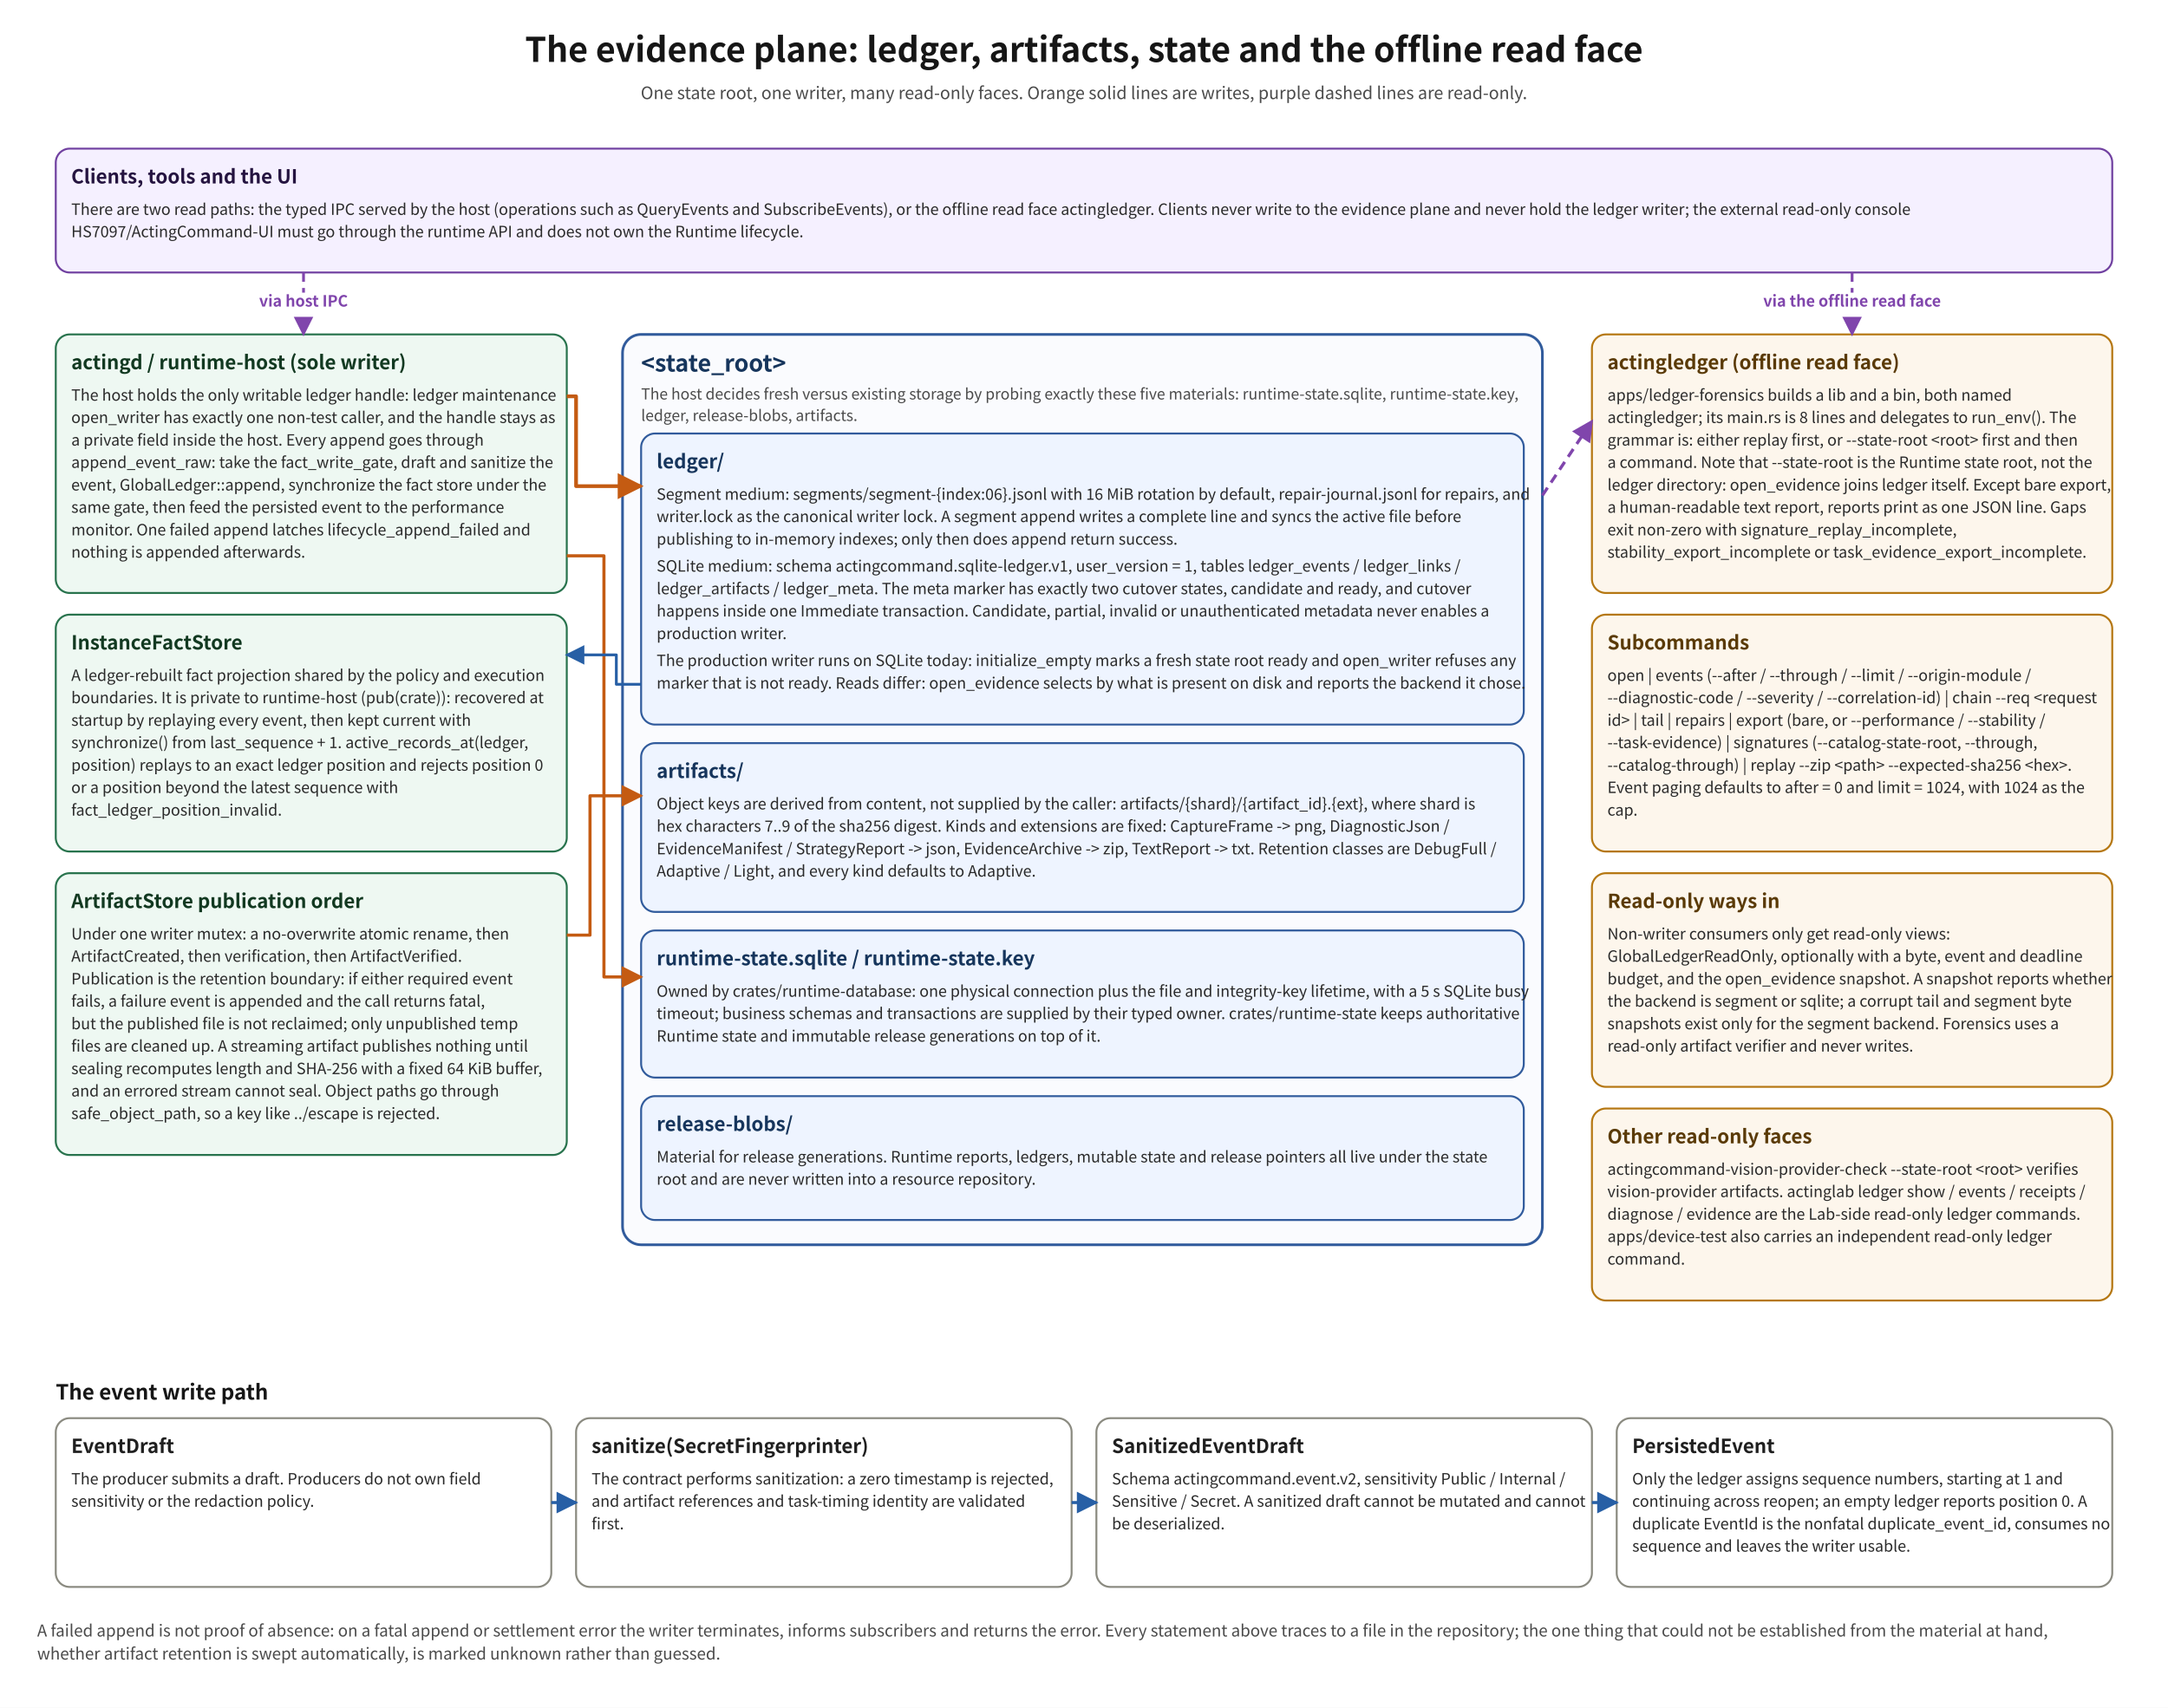
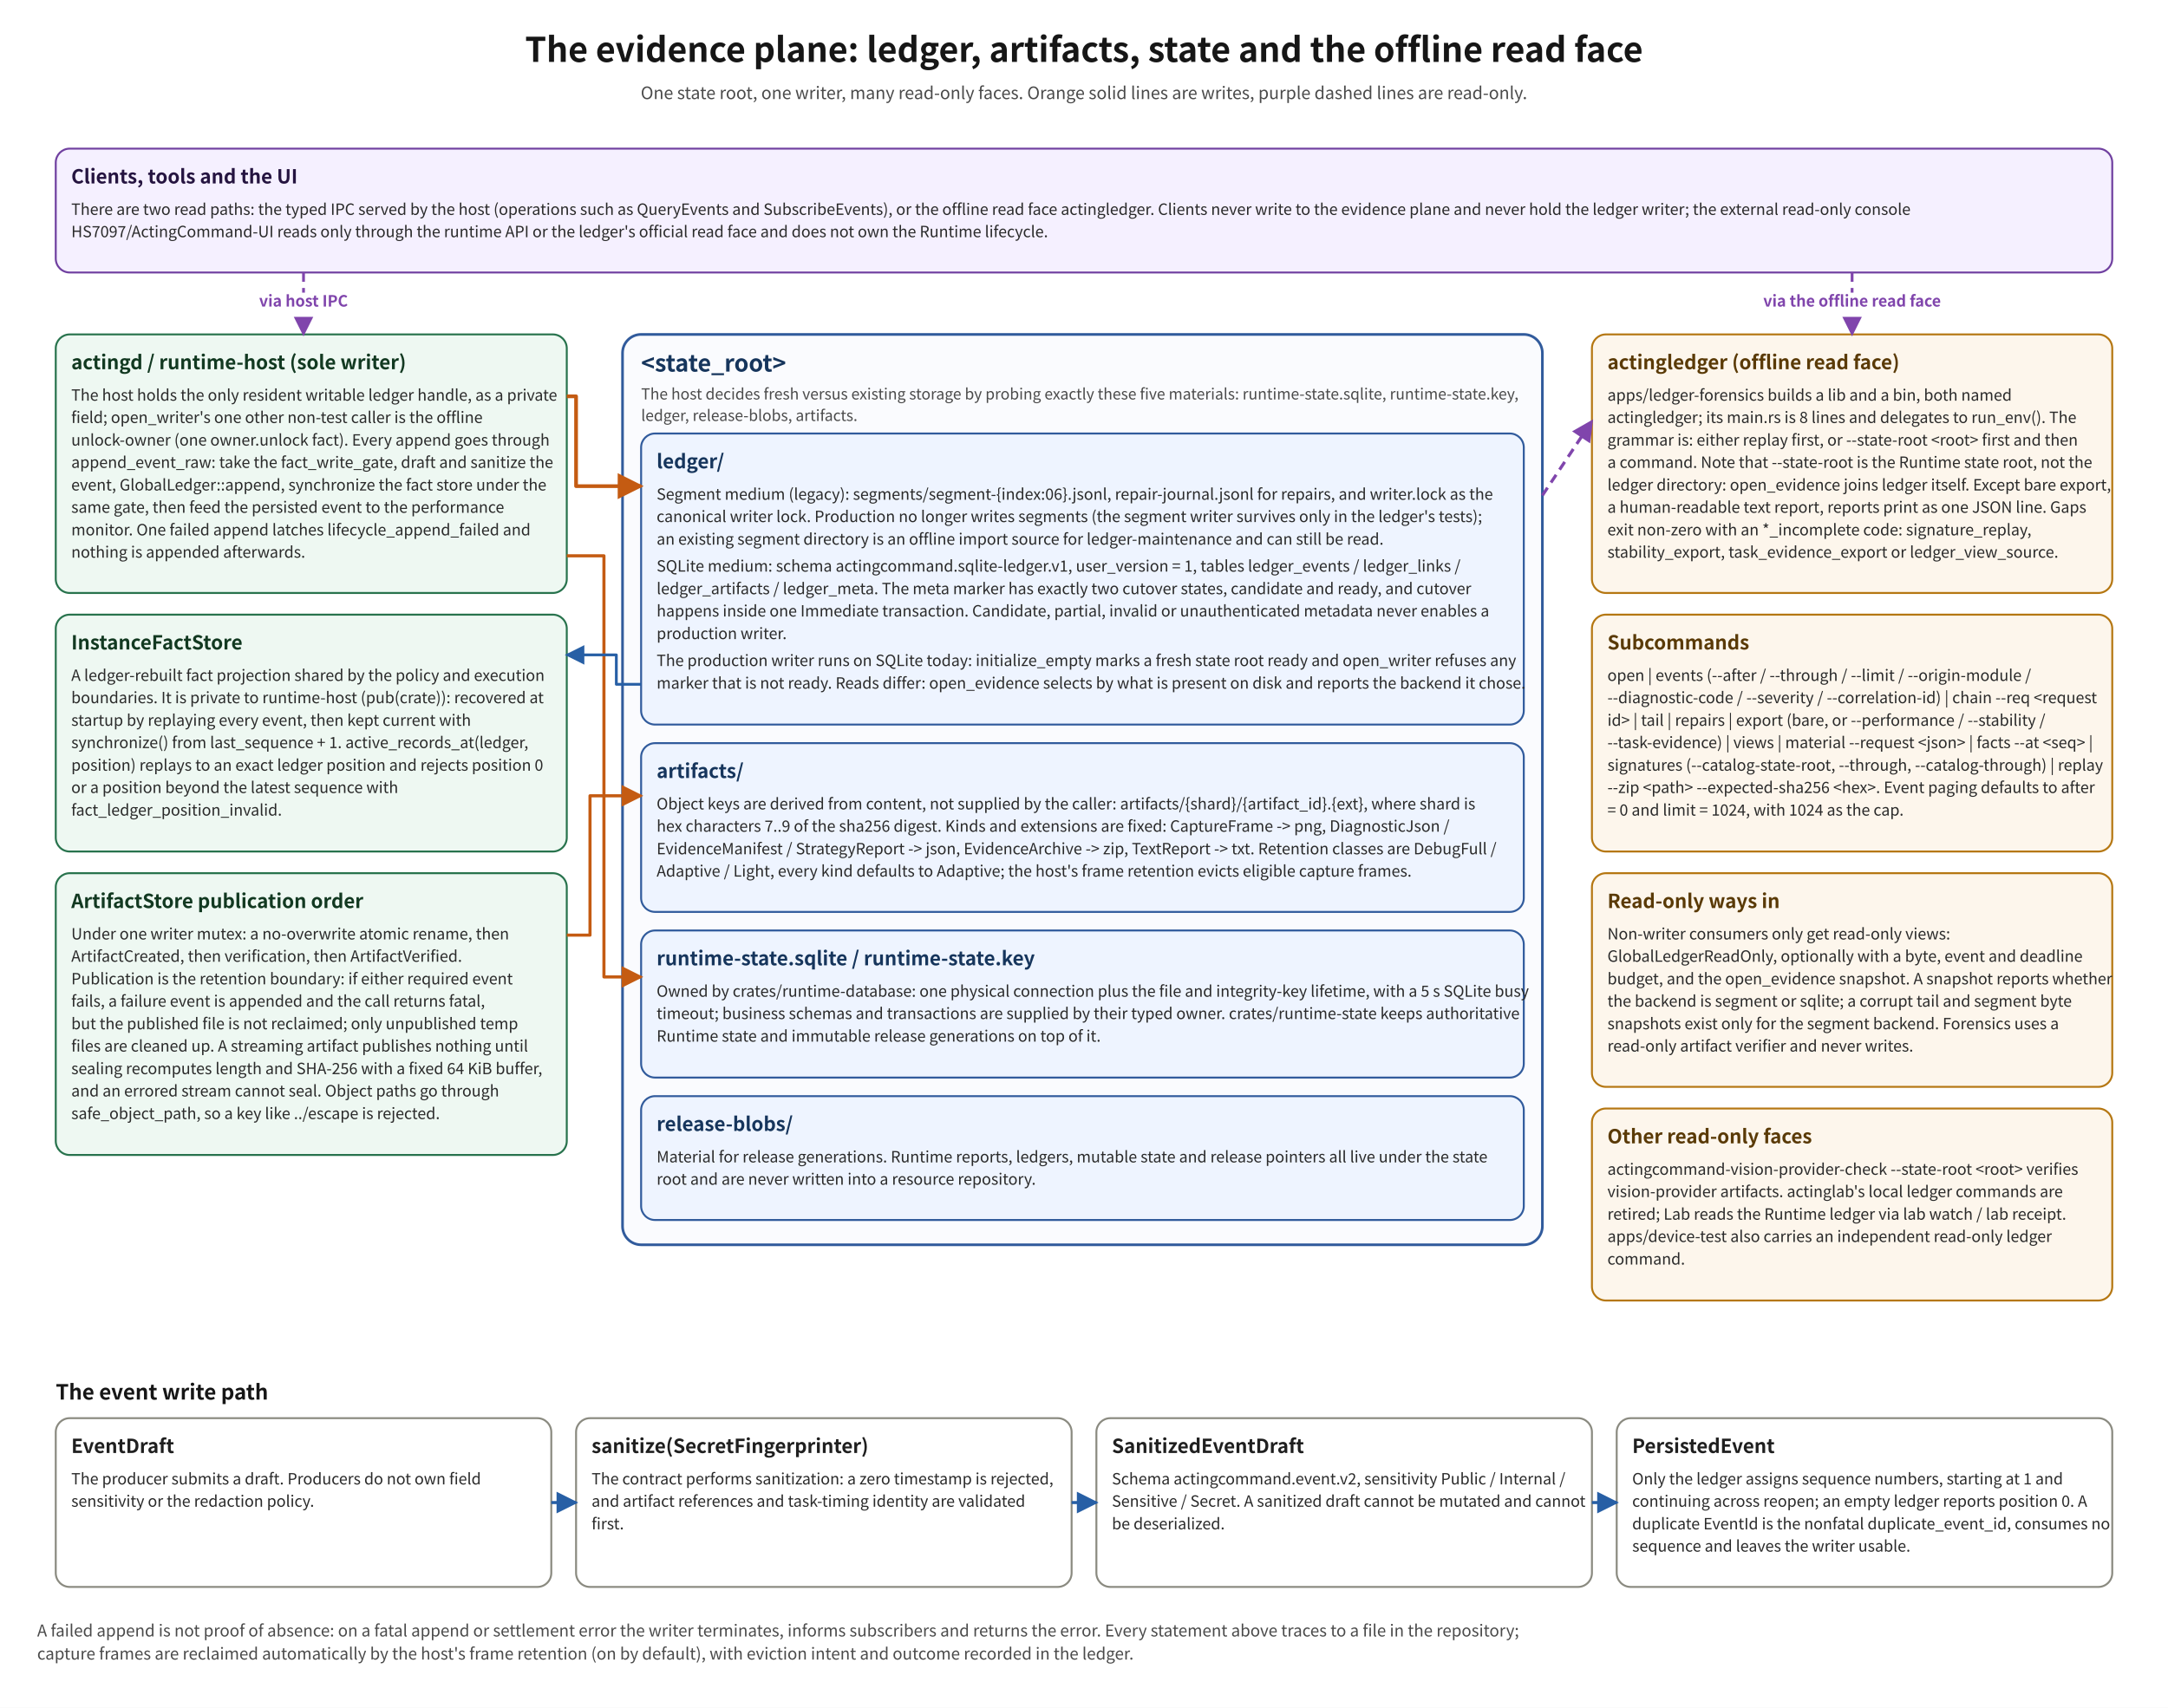
<svg xmlns="http://www.w3.org/2000/svg" viewBox="0 0 1400 1103" width="1400" height="1103">
  <defs>
    <marker id="ah-blue" viewBox="0 0 10 10" refX="9" refY="5" markerWidth="7" markerHeight="7" orient="auto-start-reverse">
      <path d="M 0 0 L 10 5 L 0 10 z" fill="#275fa5" />
    </marker>
    <marker id="ah-green" viewBox="0 0 10 10" refX="9" refY="5" markerWidth="7" markerHeight="7" orient="auto-start-reverse">
      <path d="M 0 0 L 10 5 L 0 10 z" fill="#28734d" />
    </marker>
    <marker id="ah-orange" viewBox="0 0 10 10" refX="9" refY="5" markerWidth="7" markerHeight="7" orient="auto-start-reverse">
      <path d="M 0 0 L 10 5 L 0 10 z" fill="#c45b12" />
    </marker>
    <marker id="ah-purple" viewBox="0 0 10 10" refX="9" refY="5" markerWidth="7" markerHeight="7" orient="auto-start-reverse">
      <path d="M 0 0 L 10 5 L 0 10 z" fill="#8045ac" />
    </marker>
    <marker id="ah-gold" viewBox="0 0 10 10" refX="9" refY="5" markerWidth="7" markerHeight="7" orient="auto-start-reverse">
      <path d="M 0 0 L 10 5 L 0 10 z" fill="#b57712" />
    </marker>
    <marker id="ah-gray" viewBox="0 0 10 10" refX="9" refY="5" markerWidth="7" markerHeight="7" orient="auto-start-reverse">
      <path d="M 0 0 L 10 5 L 0 10 z" fill="#6b6b60" />
    </marker>
  </defs>
  <rect x="0" y="0" width="1400" height="1103" fill="#ffffff" />
  <text x="700.0" y="40.0" font-family="Segoe UI, Microsoft YaHei, PingFang SC, Noto Sans CJK SC, sans-serif" font-size="22.0" fill="#161616" text-anchor="middle" font-weight="bold">The evidence plane: ledger, artifacts, state and the offline read face</text>
  <text x="700.0" y="64.0" font-family="Segoe UI, Microsoft YaHei, PingFang SC, Noto Sans CJK SC, sans-serif" font-size="11.0" fill="#4a4a4a" text-anchor="middle" font-weight="normal">One state root, one writer, many read-only faces. Orange solid lines are writes, purple dashed lines are read-only.</text>
  <rect x="36.0" y="96.0" width="1328.0" height="80.0" rx="9" ry="9" fill="#f5f0ff" stroke="#7040a0" stroke-width="1.25" />
  <text x="46.0" y="118.5" font-family="Segoe UI, Microsoft YaHei, PingFang SC, Noto Sans CJK SC, sans-serif" font-size="12.5" fill="#251440" text-anchor="start" font-weight="bold">Clients, tools and the UI</text>
  <text x="46.0" y="138.8" font-family="Segoe UI, Microsoft YaHei, PingFang SC, Noto Sans CJK SC, sans-serif" font-size="10.0" fill="#2a2a2a" text-anchor="start" font-weight="normal">There are two read paths: the typed IPC served by the host (operations such as QueryEvents and SubscribeEvents), or the offline read face actingledger. Clients never write to the evidence plane and never hold the ledger writer; the external read-only console</text>
-   <text x="46.0" y="153.2" font-family="Segoe UI, Microsoft YaHei, PingFang SC, Noto Sans CJK SC, sans-serif" font-size="10.0" fill="#2a2a2a" text-anchor="start" font-weight="normal">HS7097/ActingCommand-UI must go through the runtime API and does not own the Runtime lifecycle.</text>
+   <text x="46.0" y="153.2" font-family="Segoe UI, Microsoft YaHei, PingFang SC, Noto Sans CJK SC, sans-serif" font-size="10.0" fill="#2a2a2a" text-anchor="start" font-weight="normal">HS7097/ActingCommand-UI reads only through the runtime API or the ledger's official read face and does not own the Runtime lifecycle.</text>
  <rect x="36.0" y="216.0" width="330.0" height="167.0" rx="9" ry="9" fill="#eef8f2" stroke="#28734d" stroke-width="1.25" />
  <text x="46.0" y="238.5" font-family="Segoe UI, Microsoft YaHei, PingFang SC, Noto Sans CJK SC, sans-serif" font-size="12.5" fill="#123921" text-anchor="start" font-weight="bold">actingd / runtime-host (sole writer)</text>
-   <text x="46.0" y="258.8" font-family="Segoe UI, Microsoft YaHei, PingFang SC, Noto Sans CJK SC, sans-serif" font-size="10.0" fill="#2a2a2a" text-anchor="start" font-weight="normal">The host holds the only writable ledger handle: ledger maintenance</text>
-   <text x="46.0" y="273.2" font-family="Segoe UI, Microsoft YaHei, PingFang SC, Noto Sans CJK SC, sans-serif" font-size="10.0" fill="#2a2a2a" text-anchor="start" font-weight="normal">open_writer has exactly one non-test caller, and the handle stays as</text>
-   <text x="46.0" y="287.8" font-family="Segoe UI, Microsoft YaHei, PingFang SC, Noto Sans CJK SC, sans-serif" font-size="10.0" fill="#2a2a2a" text-anchor="start" font-weight="normal">a private field inside the host. Every append goes through</text>
+   <text x="46.0" y="258.8" font-family="Segoe UI, Microsoft YaHei, PingFang SC, Noto Sans CJK SC, sans-serif" font-size="10.0" fill="#2a2a2a" text-anchor="start" font-weight="normal">The host holds the only resident writable ledger handle, as a private</text>
+   <text x="46.0" y="273.2" font-family="Segoe UI, Microsoft YaHei, PingFang SC, Noto Sans CJK SC, sans-serif" font-size="10.0" fill="#2a2a2a" text-anchor="start" font-weight="normal">field; open_writer's one other non-test caller is the offline</text>
+   <text x="46.0" y="287.8" font-family="Segoe UI, Microsoft YaHei, PingFang SC, Noto Sans CJK SC, sans-serif" font-size="10.0" fill="#2a2a2a" text-anchor="start" font-weight="normal">unlock-owner (one owner.unlock fact). Every append goes through</text>
  <text x="46.0" y="302.2" font-family="Segoe UI, Microsoft YaHei, PingFang SC, Noto Sans CJK SC, sans-serif" font-size="10.0" fill="#2a2a2a" text-anchor="start" font-weight="normal">append_event_raw: take the fact_write_gate, draft and sanitize the</text>
  <text x="46.0" y="316.8" font-family="Segoe UI, Microsoft YaHei, PingFang SC, Noto Sans CJK SC, sans-serif" font-size="10.0" fill="#2a2a2a" text-anchor="start" font-weight="normal">event, GlobalLedger::append, synchronize the fact store under the</text>
  <text x="46.0" y="331.2" font-family="Segoe UI, Microsoft YaHei, PingFang SC, Noto Sans CJK SC, sans-serif" font-size="10.0" fill="#2a2a2a" text-anchor="start" font-weight="normal">same gate, then feed the persisted event to the performance</text>
  <text x="46.0" y="345.8" font-family="Segoe UI, Microsoft YaHei, PingFang SC, Noto Sans CJK SC, sans-serif" font-size="10.0" fill="#2a2a2a" text-anchor="start" font-weight="normal">monitor. One failed append latches lifecycle_append_failed and</text>
  <text x="46.0" y="360.2" font-family="Segoe UI, Microsoft YaHei, PingFang SC, Noto Sans CJK SC, sans-serif" font-size="10.0" fill="#2a2a2a" text-anchor="start" font-weight="normal">nothing is appended afterwards.</text>
  <rect x="36.0" y="397.0" width="330.0" height="153.0" rx="9" ry="9" fill="#eef8f2" stroke="#28734d" stroke-width="1.25" />
  <text x="46.0" y="419.5" font-family="Segoe UI, Microsoft YaHei, PingFang SC, Noto Sans CJK SC, sans-serif" font-size="12.5" fill="#123921" text-anchor="start" font-weight="bold">InstanceFactStore</text>
  <text x="46.0" y="439.8" font-family="Segoe UI, Microsoft YaHei, PingFang SC, Noto Sans CJK SC, sans-serif" font-size="10.0" fill="#2a2a2a" text-anchor="start" font-weight="normal">A ledger-rebuilt fact projection shared by the policy and execution</text>
  <text x="46.0" y="454.2" font-family="Segoe UI, Microsoft YaHei, PingFang SC, Noto Sans CJK SC, sans-serif" font-size="10.0" fill="#2a2a2a" text-anchor="start" font-weight="normal">boundaries. It is private to runtime-host (pub(crate)): recovered at</text>
  <text x="46.0" y="468.8" font-family="Segoe UI, Microsoft YaHei, PingFang SC, Noto Sans CJK SC, sans-serif" font-size="10.0" fill="#2a2a2a" text-anchor="start" font-weight="normal">startup by replaying every event, then kept current with</text>
  <text x="46.0" y="483.2" font-family="Segoe UI, Microsoft YaHei, PingFang SC, Noto Sans CJK SC, sans-serif" font-size="10.0" fill="#2a2a2a" text-anchor="start" font-weight="normal">synchronize() from last_sequence + 1. active_records_at(ledger,</text>
  <text x="46.0" y="497.8" font-family="Segoe UI, Microsoft YaHei, PingFang SC, Noto Sans CJK SC, sans-serif" font-size="10.0" fill="#2a2a2a" text-anchor="start" font-weight="normal">position) replays to an exact ledger position and rejects position 0</text>
  <text x="46.0" y="512.2" font-family="Segoe UI, Microsoft YaHei, PingFang SC, Noto Sans CJK SC, sans-serif" font-size="10.0" fill="#2a2a2a" text-anchor="start" font-weight="normal">or a position beyond the latest sequence with</text>
  <text x="46.0" y="526.8" font-family="Segoe UI, Microsoft YaHei, PingFang SC, Noto Sans CJK SC, sans-serif" font-size="10.0" fill="#2a2a2a" text-anchor="start" font-weight="normal">fact_ledger_position_invalid.</text>
  <rect x="36.0" y="564.0" width="330.0" height="182.0" rx="9" ry="9" fill="#eef8f2" stroke="#28734d" stroke-width="1.25" />
  <text x="46.0" y="586.5" font-family="Segoe UI, Microsoft YaHei, PingFang SC, Noto Sans CJK SC, sans-serif" font-size="12.5" fill="#123921" text-anchor="start" font-weight="bold">ArtifactStore publication order</text>
  <text x="46.0" y="606.8" font-family="Segoe UI, Microsoft YaHei, PingFang SC, Noto Sans CJK SC, sans-serif" font-size="10.0" fill="#2a2a2a" text-anchor="start" font-weight="normal">Under one writer mutex: a no-overwrite atomic rename, then</text>
  <text x="46.0" y="621.2" font-family="Segoe UI, Microsoft YaHei, PingFang SC, Noto Sans CJK SC, sans-serif" font-size="10.0" fill="#2a2a2a" text-anchor="start" font-weight="normal">ArtifactCreated, then verification, then ArtifactVerified.</text>
  <text x="46.0" y="635.8" font-family="Segoe UI, Microsoft YaHei, PingFang SC, Noto Sans CJK SC, sans-serif" font-size="10.0" fill="#2a2a2a" text-anchor="start" font-weight="normal">Publication is the retention boundary: if either required event</text>
  <text x="46.0" y="650.2" font-family="Segoe UI, Microsoft YaHei, PingFang SC, Noto Sans CJK SC, sans-serif" font-size="10.0" fill="#2a2a2a" text-anchor="start" font-weight="normal">fails, a failure event is appended and the call returns fatal,</text>
  <text x="46.0" y="664.8" font-family="Segoe UI, Microsoft YaHei, PingFang SC, Noto Sans CJK SC, sans-serif" font-size="10.0" fill="#2a2a2a" text-anchor="start" font-weight="normal">but the published file is not reclaimed; only unpublished temp</text>
  <text x="46.0" y="679.2" font-family="Segoe UI, Microsoft YaHei, PingFang SC, Noto Sans CJK SC, sans-serif" font-size="10.0" fill="#2a2a2a" text-anchor="start" font-weight="normal">files are cleaned up. A streaming artifact publishes nothing until</text>
  <text x="46.0" y="693.8" font-family="Segoe UI, Microsoft YaHei, PingFang SC, Noto Sans CJK SC, sans-serif" font-size="10.0" fill="#2a2a2a" text-anchor="start" font-weight="normal">sealing recomputes length and SHA-256 with a fixed 64 KiB buffer,</text>
  <text x="46.0" y="708.2" font-family="Segoe UI, Microsoft YaHei, PingFang SC, Noto Sans CJK SC, sans-serif" font-size="10.0" fill="#2a2a2a" text-anchor="start" font-weight="normal">and an errored stream cannot seal. Object paths go through</text>
  <text x="46.0" y="722.8" font-family="Segoe UI, Microsoft YaHei, PingFang SC, Noto Sans CJK SC, sans-serif" font-size="10.0" fill="#2a2a2a" text-anchor="start" font-weight="normal">safe_object_path, so a key like ../escape is rejected.</text>
  <rect x="402.0" y="216.0" width="594.0" height="588.0" rx="12" ry="12" fill="#fafbfe" stroke="#315b9c" stroke-width="1.70" />
  <text x="414.0" y="240.0" font-family="Segoe UI, Microsoft YaHei, PingFang SC, Noto Sans CJK SC, sans-serif" font-size="15.0" fill="#16355c" text-anchor="start" font-weight="bold">&lt;state_root&gt;</text>
  <text x="414.0" y="258.0" font-family="Segoe UI, Microsoft YaHei, PingFang SC, Noto Sans CJK SC, sans-serif" font-size="9.8" fill="#4a4a4a" text-anchor="start" font-weight="normal">The host decides fresh versus existing storage by probing exactly these five materials: runtime-state.sqlite, runtime-state.key,</text>
  <text x="414.0" y="271.9" font-family="Segoe UI, Microsoft YaHei, PingFang SC, Noto Sans CJK SC, sans-serif" font-size="9.8" fill="#4a4a4a" text-anchor="start" font-weight="normal">ledger, release-blobs, artifacts.</text>
  <rect x="414.0" y="280.0" width="570.0" height="188.0" rx="9" ry="9" fill="#eef4ff" stroke="#315b9c" stroke-width="1.25" />
  <text x="424.0" y="302.5" font-family="Segoe UI, Microsoft YaHei, PingFang SC, Noto Sans CJK SC, sans-serif" font-size="12.5" fill="#16355c" text-anchor="start" font-weight="bold">ledger/</text>
-   <text x="424.0" y="322.8" font-family="Segoe UI, Microsoft YaHei, PingFang SC, Noto Sans CJK SC, sans-serif" font-size="10.0" fill="#2a2a2a" text-anchor="start" font-weight="normal">Segment medium: segments/segment-{index:06}.jsonl with 16 MiB rotation by default, repair-journal.jsonl for repairs, and</text>
-   <text x="424.0" y="337.2" font-family="Segoe UI, Microsoft YaHei, PingFang SC, Noto Sans CJK SC, sans-serif" font-size="10.0" fill="#2a2a2a" text-anchor="start" font-weight="normal">writer.lock as the canonical writer lock. A segment append writes a complete line and syncs the active file before</text>
-   <text x="424.0" y="351.8" font-family="Segoe UI, Microsoft YaHei, PingFang SC, Noto Sans CJK SC, sans-serif" font-size="10.0" fill="#2a2a2a" text-anchor="start" font-weight="normal">publishing to in-memory indexes; only then does append return success.</text>
+   <text x="424.0" y="322.8" font-family="Segoe UI, Microsoft YaHei, PingFang SC, Noto Sans CJK SC, sans-serif" font-size="10.0" fill="#2a2a2a" text-anchor="start" font-weight="normal">Segment medium (legacy): segments/segment-{index:06}.jsonl, repair-journal.jsonl for repairs, and writer.lock as the</text>
+   <text x="424.0" y="337.2" font-family="Segoe UI, Microsoft YaHei, PingFang SC, Noto Sans CJK SC, sans-serif" font-size="10.0" fill="#2a2a2a" text-anchor="start" font-weight="normal">canonical writer lock. Production no longer writes segments (the segment writer survives only in the ledger's tests);</text>
+   <text x="424.0" y="351.8" font-family="Segoe UI, Microsoft YaHei, PingFang SC, Noto Sans CJK SC, sans-serif" font-size="10.0" fill="#2a2a2a" text-anchor="start" font-weight="normal">an existing segment directory is an offline import source for ledger-maintenance and can still be read.</text>
  <text x="424.0" y="369.2" font-family="Segoe UI, Microsoft YaHei, PingFang SC, Noto Sans CJK SC, sans-serif" font-size="10.0" fill="#2a2a2a" text-anchor="start" font-weight="normal">SQLite medium: schema actingcommand.sqlite-ledger.v1, user_version = 1, tables ledger_events / ledger_links /</text>
  <text x="424.0" y="383.8" font-family="Segoe UI, Microsoft YaHei, PingFang SC, Noto Sans CJK SC, sans-serif" font-size="10.0" fill="#2a2a2a" text-anchor="start" font-weight="normal">ledger_artifacts / ledger_meta. The meta marker has exactly two cutover states, candidate and ready, and cutover</text>
  <text x="424.0" y="398.2" font-family="Segoe UI, Microsoft YaHei, PingFang SC, Noto Sans CJK SC, sans-serif" font-size="10.0" fill="#2a2a2a" text-anchor="start" font-weight="normal">happens inside one Immediate transaction. Candidate, partial, invalid or unauthenticated metadata never enables a</text>
  <text x="424.0" y="412.8" font-family="Segoe UI, Microsoft YaHei, PingFang SC, Noto Sans CJK SC, sans-serif" font-size="10.0" fill="#2a2a2a" text-anchor="start" font-weight="normal">production writer.</text>
  <text x="424.0" y="430.2" font-family="Segoe UI, Microsoft YaHei, PingFang SC, Noto Sans CJK SC, sans-serif" font-size="10.0" fill="#2a2a2a" text-anchor="start" font-weight="normal">The production writer runs on SQLite today: initialize_empty marks a fresh state root ready and open_writer refuses any</text>
  <text x="424.0" y="444.8" font-family="Segoe UI, Microsoft YaHei, PingFang SC, Noto Sans CJK SC, sans-serif" font-size="10.0" fill="#2a2a2a" text-anchor="start" font-weight="normal">marker that is not ready. Reads differ: open_evidence selects by what is present on disk and reports the backend it chose.</text>
  <rect x="414.0" y="480.0" width="570.0" height="109.0" rx="9" ry="9" fill="#eef4ff" stroke="#315b9c" stroke-width="1.25" />
  <text x="424.0" y="502.5" font-family="Segoe UI, Microsoft YaHei, PingFang SC, Noto Sans CJK SC, sans-serif" font-size="12.5" fill="#16355c" text-anchor="start" font-weight="bold">artifacts/</text>
  <text x="424.0" y="522.8" font-family="Segoe UI, Microsoft YaHei, PingFang SC, Noto Sans CJK SC, sans-serif" font-size="10.0" fill="#2a2a2a" text-anchor="start" font-weight="normal">Object keys are derived from content, not supplied by the caller: artifacts/{shard}/{artifact_id}.{ext}, where shard is</text>
  <text x="424.0" y="537.2" font-family="Segoe UI, Microsoft YaHei, PingFang SC, Noto Sans CJK SC, sans-serif" font-size="10.0" fill="#2a2a2a" text-anchor="start" font-weight="normal">hex characters 7..9 of the sha256 digest. Kinds and extensions are fixed: CaptureFrame -&gt; png, DiagnosticJson /</text>
  <text x="424.0" y="551.8" font-family="Segoe UI, Microsoft YaHei, PingFang SC, Noto Sans CJK SC, sans-serif" font-size="10.0" fill="#2a2a2a" text-anchor="start" font-weight="normal">EvidenceManifest / StrategyReport -&gt; json, EvidenceArchive -&gt; zip, TextReport -&gt; txt. Retention classes are DebugFull /</text>
-   <text x="424.0" y="566.2" font-family="Segoe UI, Microsoft YaHei, PingFang SC, Noto Sans CJK SC, sans-serif" font-size="10.0" fill="#2a2a2a" text-anchor="start" font-weight="normal">Adaptive / Light, and every kind defaults to Adaptive.</text>
+   <text x="424.0" y="566.2" font-family="Segoe UI, Microsoft YaHei, PingFang SC, Noto Sans CJK SC, sans-serif" font-size="10.0" fill="#2a2a2a" text-anchor="start" font-weight="normal">Adaptive / Light, every kind defaults to Adaptive; the host's frame retention evicts eligible capture frames.</text>
  <rect x="414.0" y="601.0" width="570.0" height="95.0" rx="9" ry="9" fill="#eef4ff" stroke="#315b9c" stroke-width="1.25" />
  <text x="424.0" y="623.5" font-family="Segoe UI, Microsoft YaHei, PingFang SC, Noto Sans CJK SC, sans-serif" font-size="12.5" fill="#16355c" text-anchor="start" font-weight="bold">runtime-state.sqlite / runtime-state.key</text>
  <text x="424.0" y="643.8" font-family="Segoe UI, Microsoft YaHei, PingFang SC, Noto Sans CJK SC, sans-serif" font-size="10.0" fill="#2a2a2a" text-anchor="start" font-weight="normal">Owned by crates/runtime-database: one physical connection plus the file and integrity-key lifetime, with a 5 s SQLite busy</text>
  <text x="424.0" y="658.2" font-family="Segoe UI, Microsoft YaHei, PingFang SC, Noto Sans CJK SC, sans-serif" font-size="10.0" fill="#2a2a2a" text-anchor="start" font-weight="normal">timeout; business schemas and transactions are supplied by their typed owner. crates/runtime-state keeps authoritative</text>
  <text x="424.0" y="672.8" font-family="Segoe UI, Microsoft YaHei, PingFang SC, Noto Sans CJK SC, sans-serif" font-size="10.0" fill="#2a2a2a" text-anchor="start" font-weight="normal">Runtime state and immutable release generations on top of it.</text>
  <rect x="414.0" y="708.0" width="570.0" height="80.0" rx="9" ry="9" fill="#eef4ff" stroke="#315b9c" stroke-width="1.25" />
  <text x="424.0" y="730.5" font-family="Segoe UI, Microsoft YaHei, PingFang SC, Noto Sans CJK SC, sans-serif" font-size="12.5" fill="#16355c" text-anchor="start" font-weight="bold">release-blobs/</text>
  <text x="424.0" y="750.8" font-family="Segoe UI, Microsoft YaHei, PingFang SC, Noto Sans CJK SC, sans-serif" font-size="10.0" fill="#2a2a2a" text-anchor="start" font-weight="normal">Material for release generations. Runtime reports, ledgers, mutable state and release pointers all live under the state</text>
  <text x="424.0" y="765.2" font-family="Segoe UI, Microsoft YaHei, PingFang SC, Noto Sans CJK SC, sans-serif" font-size="10.0" fill="#2a2a2a" text-anchor="start" font-weight="normal">root and are never written into a resource repository.</text>
  <rect x="1028.0" y="216.0" width="336.0" height="167.0" rx="9" ry="9" fill="#fdf6ec" stroke="#b57712" stroke-width="1.25" />
  <text x="1038.0" y="238.5" font-family="Segoe UI, Microsoft YaHei, PingFang SC, Noto Sans CJK SC, sans-serif" font-size="12.5" fill="#5a3a06" text-anchor="start" font-weight="bold">actingledger (offline read face)</text>
  <text x="1038.0" y="258.8" font-family="Segoe UI, Microsoft YaHei, PingFang SC, Noto Sans CJK SC, sans-serif" font-size="10.0" fill="#2a2a2a" text-anchor="start" font-weight="normal">apps/ledger-forensics builds a lib and a bin, both named</text>
  <text x="1038.0" y="273.2" font-family="Segoe UI, Microsoft YaHei, PingFang SC, Noto Sans CJK SC, sans-serif" font-size="10.0" fill="#2a2a2a" text-anchor="start" font-weight="normal">actingledger; its main.rs is 8 lines and delegates to run_env(). The</text>
  <text x="1038.0" y="287.8" font-family="Segoe UI, Microsoft YaHei, PingFang SC, Noto Sans CJK SC, sans-serif" font-size="10.0" fill="#2a2a2a" text-anchor="start" font-weight="normal">grammar is: either replay first, or --state-root &lt;root&gt; first and then</text>
  <text x="1038.0" y="302.2" font-family="Segoe UI, Microsoft YaHei, PingFang SC, Noto Sans CJK SC, sans-serif" font-size="10.0" fill="#2a2a2a" text-anchor="start" font-weight="normal">a command. Note that --state-root is the Runtime state root, not the</text>
  <text x="1038.0" y="316.8" font-family="Segoe UI, Microsoft YaHei, PingFang SC, Noto Sans CJK SC, sans-serif" font-size="10.0" fill="#2a2a2a" text-anchor="start" font-weight="normal">ledger directory: open_evidence joins ledger itself. Except bare export,</text>
  <text x="1038.0" y="331.2" font-family="Segoe UI, Microsoft YaHei, PingFang SC, Noto Sans CJK SC, sans-serif" font-size="10.0" fill="#2a2a2a" text-anchor="start" font-weight="normal">a human-readable text report, reports print as one JSON line. Gaps</text>
-   <text x="1038.0" y="345.8" font-family="Segoe UI, Microsoft YaHei, PingFang SC, Noto Sans CJK SC, sans-serif" font-size="10.0" fill="#2a2a2a" text-anchor="start" font-weight="normal">exit non-zero with signature_replay_incomplete,</text>
-   <text x="1038.0" y="360.2" font-family="Segoe UI, Microsoft YaHei, PingFang SC, Noto Sans CJK SC, sans-serif" font-size="10.0" fill="#2a2a2a" text-anchor="start" font-weight="normal">stability_export_incomplete or task_evidence_export_incomplete.</text>
+   <text x="1038.0" y="345.8" font-family="Segoe UI, Microsoft YaHei, PingFang SC, Noto Sans CJK SC, sans-serif" font-size="10.0" fill="#2a2a2a" text-anchor="start" font-weight="normal">exit non-zero with an *_incomplete code: signature_replay,</text>
+   <text x="1038.0" y="360.2" font-family="Segoe UI, Microsoft YaHei, PingFang SC, Noto Sans CJK SC, sans-serif" font-size="10.0" fill="#2a2a2a" text-anchor="start" font-weight="normal">stability_export, task_evidence_export or ledger_view_source.</text>
  <rect x="1028.0" y="397.0" width="336.0" height="153.0" rx="9" ry="9" fill="#fdf6ec" stroke="#b57712" stroke-width="1.25" />
  <text x="1038.0" y="419.5" font-family="Segoe UI, Microsoft YaHei, PingFang SC, Noto Sans CJK SC, sans-serif" font-size="12.5" fill="#5a3a06" text-anchor="start" font-weight="bold">Subcommands</text>
  <text x="1038.0" y="439.8" font-family="Segoe UI, Microsoft YaHei, PingFang SC, Noto Sans CJK SC, sans-serif" font-size="10.0" fill="#2a2a2a" text-anchor="start" font-weight="normal">open | events (--after / --through / --limit / --origin-module /</text>
  <text x="1038.0" y="454.2" font-family="Segoe UI, Microsoft YaHei, PingFang SC, Noto Sans CJK SC, sans-serif" font-size="10.0" fill="#2a2a2a" text-anchor="start" font-weight="normal">--diagnostic-code / --severity / --correlation-id) | chain --req &lt;request</text>
  <text x="1038.0" y="468.8" font-family="Segoe UI, Microsoft YaHei, PingFang SC, Noto Sans CJK SC, sans-serif" font-size="10.0" fill="#2a2a2a" text-anchor="start" font-weight="normal">id&gt; | tail | repairs | export (bare, or --performance / --stability /</text>
-   <text x="1038.0" y="483.2" font-family="Segoe UI, Microsoft YaHei, PingFang SC, Noto Sans CJK SC, sans-serif" font-size="10.0" fill="#2a2a2a" text-anchor="start" font-weight="normal">--task-evidence) | signatures (--catalog-state-root, --through,</text>
-   <text x="1038.0" y="497.8" font-family="Segoe UI, Microsoft YaHei, PingFang SC, Noto Sans CJK SC, sans-serif" font-size="10.0" fill="#2a2a2a" text-anchor="start" font-weight="normal">--catalog-through) | replay --zip &lt;path&gt; --expected-sha256 &lt;hex&gt;.</text>
-   <text x="1038.0" y="512.2" font-family="Segoe UI, Microsoft YaHei, PingFang SC, Noto Sans CJK SC, sans-serif" font-size="10.0" fill="#2a2a2a" text-anchor="start" font-weight="normal">Event paging defaults to after = 0 and limit = 1024, with 1024 as the</text>
-   <text x="1038.0" y="526.8" font-family="Segoe UI, Microsoft YaHei, PingFang SC, Noto Sans CJK SC, sans-serif" font-size="10.0" fill="#2a2a2a" text-anchor="start" font-weight="normal">cap.</text>
+   <text x="1038.0" y="483.2" font-family="Segoe UI, Microsoft YaHei, PingFang SC, Noto Sans CJK SC, sans-serif" font-size="10.0" fill="#2a2a2a" text-anchor="start" font-weight="normal">--task-evidence) | views | material --request &lt;json&gt; | facts --at &lt;seq&gt; |</text>
+   <text x="1038.0" y="497.8" font-family="Segoe UI, Microsoft YaHei, PingFang SC, Noto Sans CJK SC, sans-serif" font-size="10.0" fill="#2a2a2a" text-anchor="start" font-weight="normal">signatures (--catalog-state-root, --through, --catalog-through) | replay</text>
+   <text x="1038.0" y="512.2" font-family="Segoe UI, Microsoft YaHei, PingFang SC, Noto Sans CJK SC, sans-serif" font-size="10.0" fill="#2a2a2a" text-anchor="start" font-weight="normal">--zip &lt;path&gt; --expected-sha256 &lt;hex&gt;. Event paging defaults to after</text>
+   <text x="1038.0" y="526.8" font-family="Segoe UI, Microsoft YaHei, PingFang SC, Noto Sans CJK SC, sans-serif" font-size="10.0" fill="#2a2a2a" text-anchor="start" font-weight="normal">= 0 and limit = 1024, with 1024 as the cap.</text>
  <rect x="1028.0" y="564.0" width="336.0" height="138.0" rx="9" ry="9" fill="#fdf6ec" stroke="#b57712" stroke-width="1.25" />
  <text x="1038.0" y="586.5" font-family="Segoe UI, Microsoft YaHei, PingFang SC, Noto Sans CJK SC, sans-serif" font-size="12.5" fill="#5a3a06" text-anchor="start" font-weight="bold">Read-only ways in</text>
  <text x="1038.0" y="606.8" font-family="Segoe UI, Microsoft YaHei, PingFang SC, Noto Sans CJK SC, sans-serif" font-size="10.0" fill="#2a2a2a" text-anchor="start" font-weight="normal">Non-writer consumers only get read-only views:</text>
  <text x="1038.0" y="621.2" font-family="Segoe UI, Microsoft YaHei, PingFang SC, Noto Sans CJK SC, sans-serif" font-size="10.0" fill="#2a2a2a" text-anchor="start" font-weight="normal">GlobalLedgerReadOnly, optionally with a byte, event and deadline</text>
  <text x="1038.0" y="635.8" font-family="Segoe UI, Microsoft YaHei, PingFang SC, Noto Sans CJK SC, sans-serif" font-size="10.0" fill="#2a2a2a" text-anchor="start" font-weight="normal">budget, and the open_evidence snapshot. A snapshot reports whether</text>
  <text x="1038.0" y="650.2" font-family="Segoe UI, Microsoft YaHei, PingFang SC, Noto Sans CJK SC, sans-serif" font-size="10.0" fill="#2a2a2a" text-anchor="start" font-weight="normal">the backend is segment or sqlite; a corrupt tail and segment byte</text>
  <text x="1038.0" y="664.8" font-family="Segoe UI, Microsoft YaHei, PingFang SC, Noto Sans CJK SC, sans-serif" font-size="10.0" fill="#2a2a2a" text-anchor="start" font-weight="normal">snapshots exist only for the segment backend. Forensics uses a</text>
  <text x="1038.0" y="679.2" font-family="Segoe UI, Microsoft YaHei, PingFang SC, Noto Sans CJK SC, sans-serif" font-size="10.0" fill="#2a2a2a" text-anchor="start" font-weight="normal">read-only artifact verifier and never writes.</text>
  <rect x="1028.0" y="716.0" width="336.0" height="124.0" rx="9" ry="9" fill="#fdf6ec" stroke="#b57712" stroke-width="1.25" />
  <text x="1038.0" y="738.5" font-family="Segoe UI, Microsoft YaHei, PingFang SC, Noto Sans CJK SC, sans-serif" font-size="12.5" fill="#5a3a06" text-anchor="start" font-weight="bold">Other read-only faces</text>
  <text x="1038.0" y="758.8" font-family="Segoe UI, Microsoft YaHei, PingFang SC, Noto Sans CJK SC, sans-serif" font-size="10.0" fill="#2a2a2a" text-anchor="start" font-weight="normal">actingcommand-vision-provider-check --state-root &lt;root&gt; verifies</text>
-   <text x="1038.0" y="773.2" font-family="Segoe UI, Microsoft YaHei, PingFang SC, Noto Sans CJK SC, sans-serif" font-size="10.0" fill="#2a2a2a" text-anchor="start" font-weight="normal">vision-provider artifacts. actinglab ledger show / events / receipts /</text>
-   <text x="1038.0" y="787.8" font-family="Segoe UI, Microsoft YaHei, PingFang SC, Noto Sans CJK SC, sans-serif" font-size="10.0" fill="#2a2a2a" text-anchor="start" font-weight="normal">diagnose / evidence are the Lab-side read-only ledger commands.</text>
+   <text x="1038.0" y="773.2" font-family="Segoe UI, Microsoft YaHei, PingFang SC, Noto Sans CJK SC, sans-serif" font-size="10.0" fill="#2a2a2a" text-anchor="start" font-weight="normal">vision-provider artifacts. actinglab's local ledger commands are</text>
+   <text x="1038.0" y="787.8" font-family="Segoe UI, Microsoft YaHei, PingFang SC, Noto Sans CJK SC, sans-serif" font-size="10.0" fill="#2a2a2a" text-anchor="start" font-weight="normal">retired; Lab reads the Runtime ledger via lab watch / lab receipt.</text>
  <text x="1038.0" y="802.2" font-family="Segoe UI, Microsoft YaHei, PingFang SC, Noto Sans CJK SC, sans-serif" font-size="10.0" fill="#2a2a2a" text-anchor="start" font-weight="normal">apps/device-test also carries an independent read-only ledger</text>
  <text x="1038.0" y="816.8" font-family="Segoe UI, Microsoft YaHei, PingFang SC, Noto Sans CJK SC, sans-serif" font-size="10.0" fill="#2a2a2a" text-anchor="start" font-weight="normal">command.</text>
  <text x="36.0" y="904.0" font-family="Segoe UI, Microsoft YaHei, PingFang SC, Noto Sans CJK SC, sans-serif" font-size="13.5" fill="#161616" text-anchor="start" font-weight="bold">The event write path</text>
  <rect x="36.0" y="916.0" width="320.0" height="109.0" rx="9" ry="9" fill="#ffffff" stroke="#8a8a80" stroke-width="1.25" />
  <text x="46.0" y="938.5" font-family="Segoe UI, Microsoft YaHei, PingFang SC, Noto Sans CJK SC, sans-serif" font-size="12.5" fill="#1f1f1f" text-anchor="start" font-weight="bold">EventDraft</text>
  <text x="46.0" y="958.8" font-family="Segoe UI, Microsoft YaHei, PingFang SC, Noto Sans CJK SC, sans-serif" font-size="10.0" fill="#2a2a2a" text-anchor="start" font-weight="normal">The producer submits a draft. Producers do not own field</text>
  <text x="46.0" y="973.2" font-family="Segoe UI, Microsoft YaHei, PingFang SC, Noto Sans CJK SC, sans-serif" font-size="10.0" fill="#2a2a2a" text-anchor="start" font-weight="normal">sensitivity or the redaction policy.</text>
  <rect x="372.0" y="916.0" width="320.0" height="109.0" rx="9" ry="9" fill="#ffffff" stroke="#8a8a80" stroke-width="1.25" />
  <text x="382.0" y="938.5" font-family="Segoe UI, Microsoft YaHei, PingFang SC, Noto Sans CJK SC, sans-serif" font-size="12.5" fill="#1f1f1f" text-anchor="start" font-weight="bold">sanitize(SecretFingerprinter)</text>
  <text x="382.0" y="958.8" font-family="Segoe UI, Microsoft YaHei, PingFang SC, Noto Sans CJK SC, sans-serif" font-size="10.0" fill="#2a2a2a" text-anchor="start" font-weight="normal">The contract performs sanitization: a zero timestamp is rejected,</text>
  <text x="382.0" y="973.2" font-family="Segoe UI, Microsoft YaHei, PingFang SC, Noto Sans CJK SC, sans-serif" font-size="10.0" fill="#2a2a2a" text-anchor="start" font-weight="normal">and artifact references and task-timing identity are validated</text>
  <text x="382.0" y="987.8" font-family="Segoe UI, Microsoft YaHei, PingFang SC, Noto Sans CJK SC, sans-serif" font-size="10.0" fill="#2a2a2a" text-anchor="start" font-weight="normal">first.</text>
  <polyline points="356.0,970.5 372.0,970.5" fill="none" stroke="#275fa5" stroke-width="2.00" stroke-linejoin="round" marker-end="url(#ah-blue)" />
  <rect x="708.0" y="916.0" width="320.0" height="109.0" rx="9" ry="9" fill="#ffffff" stroke="#8a8a80" stroke-width="1.25" />
  <text x="718.0" y="938.5" font-family="Segoe UI, Microsoft YaHei, PingFang SC, Noto Sans CJK SC, sans-serif" font-size="12.5" fill="#1f1f1f" text-anchor="start" font-weight="bold">SanitizedEventDraft</text>
  <text x="718.0" y="958.8" font-family="Segoe UI, Microsoft YaHei, PingFang SC, Noto Sans CJK SC, sans-serif" font-size="10.0" fill="#2a2a2a" text-anchor="start" font-weight="normal">Schema actingcommand.event.v2, sensitivity Public / Internal /</text>
  <text x="718.0" y="973.2" font-family="Segoe UI, Microsoft YaHei, PingFang SC, Noto Sans CJK SC, sans-serif" font-size="10.0" fill="#2a2a2a" text-anchor="start" font-weight="normal">Sensitive / Secret. A sanitized draft cannot be mutated and cannot</text>
  <text x="718.0" y="987.8" font-family="Segoe UI, Microsoft YaHei, PingFang SC, Noto Sans CJK SC, sans-serif" font-size="10.0" fill="#2a2a2a" text-anchor="start" font-weight="normal">be deserialized.</text>
  <polyline points="692.0,970.5 708.0,970.5" fill="none" stroke="#275fa5" stroke-width="2.00" stroke-linejoin="round" marker-end="url(#ah-blue)" />
  <rect x="1044.0" y="916.0" width="320.0" height="109.0" rx="9" ry="9" fill="#ffffff" stroke="#8a8a80" stroke-width="1.25" />
  <text x="1054.0" y="938.5" font-family="Segoe UI, Microsoft YaHei, PingFang SC, Noto Sans CJK SC, sans-serif" font-size="12.5" fill="#1f1f1f" text-anchor="start" font-weight="bold">PersistedEvent</text>
  <text x="1054.0" y="958.8" font-family="Segoe UI, Microsoft YaHei, PingFang SC, Noto Sans CJK SC, sans-serif" font-size="10.0" fill="#2a2a2a" text-anchor="start" font-weight="normal">Only the ledger assigns sequence numbers, starting at 1 and</text>
  <text x="1054.0" y="973.2" font-family="Segoe UI, Microsoft YaHei, PingFang SC, Noto Sans CJK SC, sans-serif" font-size="10.0" fill="#2a2a2a" text-anchor="start" font-weight="normal">continuing across reopen; an empty ledger reports position 0. A</text>
  <text x="1054.0" y="987.8" font-family="Segoe UI, Microsoft YaHei, PingFang SC, Noto Sans CJK SC, sans-serif" font-size="10.0" fill="#2a2a2a" text-anchor="start" font-weight="normal">duplicate EventId is the nonfatal duplicate_event_id, consumes no</text>
  <text x="1054.0" y="1002.2" font-family="Segoe UI, Microsoft YaHei, PingFang SC, Noto Sans CJK SC, sans-serif" font-size="10.0" fill="#2a2a2a" text-anchor="start" font-weight="normal">sequence and leaves the writer usable.</text>
  <polyline points="1028.0,970.5 1044.0,970.5" fill="none" stroke="#275fa5" stroke-width="2.00" stroke-linejoin="round" marker-end="url(#ah-blue)" />
  <polyline points="196.0,176.0 196.0,216.0" fill="none" stroke="#8045ac" stroke-width="1.80" stroke-linejoin="round" stroke-dasharray="6 4" marker-end="url(#ah-purple)" />
  <rect x="163.3" y="189.0" width="65.3" height="15.0" rx="3" ry="3" fill="#ffffff" stroke="none" stroke-width="0.00" />
  <text x="196.0" y="198.0" font-family="Segoe UI, Microsoft YaHei, PingFang SC, Noto Sans CJK SC, sans-serif" font-size="10.0" fill="#8045ac" text-anchor="middle" font-weight="bold">via host IPC</text>
  <polyline points="1196.0,176.0 1196.0,216.0" fill="none" stroke="#8045ac" stroke-width="1.80" stroke-linejoin="round" stroke-dasharray="6 4" marker-end="url(#ah-purple)" />
  <rect x="1134.8" y="189.0" width="122.5" height="15.0" rx="3" ry="3" fill="#ffffff" stroke="none" stroke-width="0.00" />
  <text x="1196.0" y="198.0" font-family="Segoe UI, Microsoft YaHei, PingFang SC, Noto Sans CJK SC, sans-serif" font-size="10.0" fill="#8045ac" text-anchor="middle" font-weight="bold">via the offline read face</text>
  <polyline points="366.0,256.0 372.0,256.0 372.0,314.0 414.0,314.0" fill="none" stroke="#c45b12" stroke-width="2.40" stroke-linejoin="round" marker-end="url(#ah-orange)" />
  <polyline points="366.0,604.0 381.0,604.0 381.0,514.0 414.0,514.0" fill="none" stroke="#c45b12" stroke-width="2.00" stroke-linejoin="round" marker-end="url(#ah-orange)" />
  <polyline points="366.0,359.0 390.0,359.0 390.0,631.0 414.0,631.0" fill="none" stroke="#c45b12" stroke-width="2.00" stroke-linejoin="round" marker-end="url(#ah-orange)" />
  <polyline points="414.0,442.0 398.0,442.0 398.0,423.0 366.0,423.0" fill="none" stroke="#275fa5" stroke-width="1.80" stroke-linejoin="round" marker-end="url(#ah-blue)" />
  <polyline points="996.0,320.0 1028.0,272.0" fill="none" stroke="#8045ac" stroke-width="2.00" stroke-linejoin="round" stroke-dasharray="6 4" marker-end="url(#ah-purple)" />
-   <text x="24.0" y="1057.0" font-family="Segoe UI, Microsoft YaHei, PingFang SC, Noto Sans CJK SC, sans-serif" font-size="10.5" fill="#4a4a4a" text-anchor="start" font-weight="normal">A failed append is not proof of absence: on a fatal append or settlement error the writer terminates, informs subscribers and returns the error. Every statement above traces to a file in the repository; the one thing that could not be established from the material at hand,</text>
-   <text x="24.0" y="1071.9" font-family="Segoe UI, Microsoft YaHei, PingFang SC, Noto Sans CJK SC, sans-serif" font-size="10.5" fill="#4a4a4a" text-anchor="start" font-weight="normal">whether artifact retention is swept automatically, is marked unknown rather than guessed.</text>
+   <text x="24.0" y="1057.0" font-family="Segoe UI, Microsoft YaHei, PingFang SC, Noto Sans CJK SC, sans-serif" font-size="10.5" fill="#4a4a4a" text-anchor="start" font-weight="normal">A failed append is not proof of absence: on a fatal append or settlement error the writer terminates, informs subscribers and returns the error. Every statement above traces to a file in the repository;</text>
+   <text x="24.0" y="1071.9" font-family="Segoe UI, Microsoft YaHei, PingFang SC, Noto Sans CJK SC, sans-serif" font-size="10.5" fill="#4a4a4a" text-anchor="start" font-weight="normal">capture frames are reclaimed automatically by the host's frame retention (on by default), with eviction intent and outcome recorded in the ledger.</text>
</svg>
